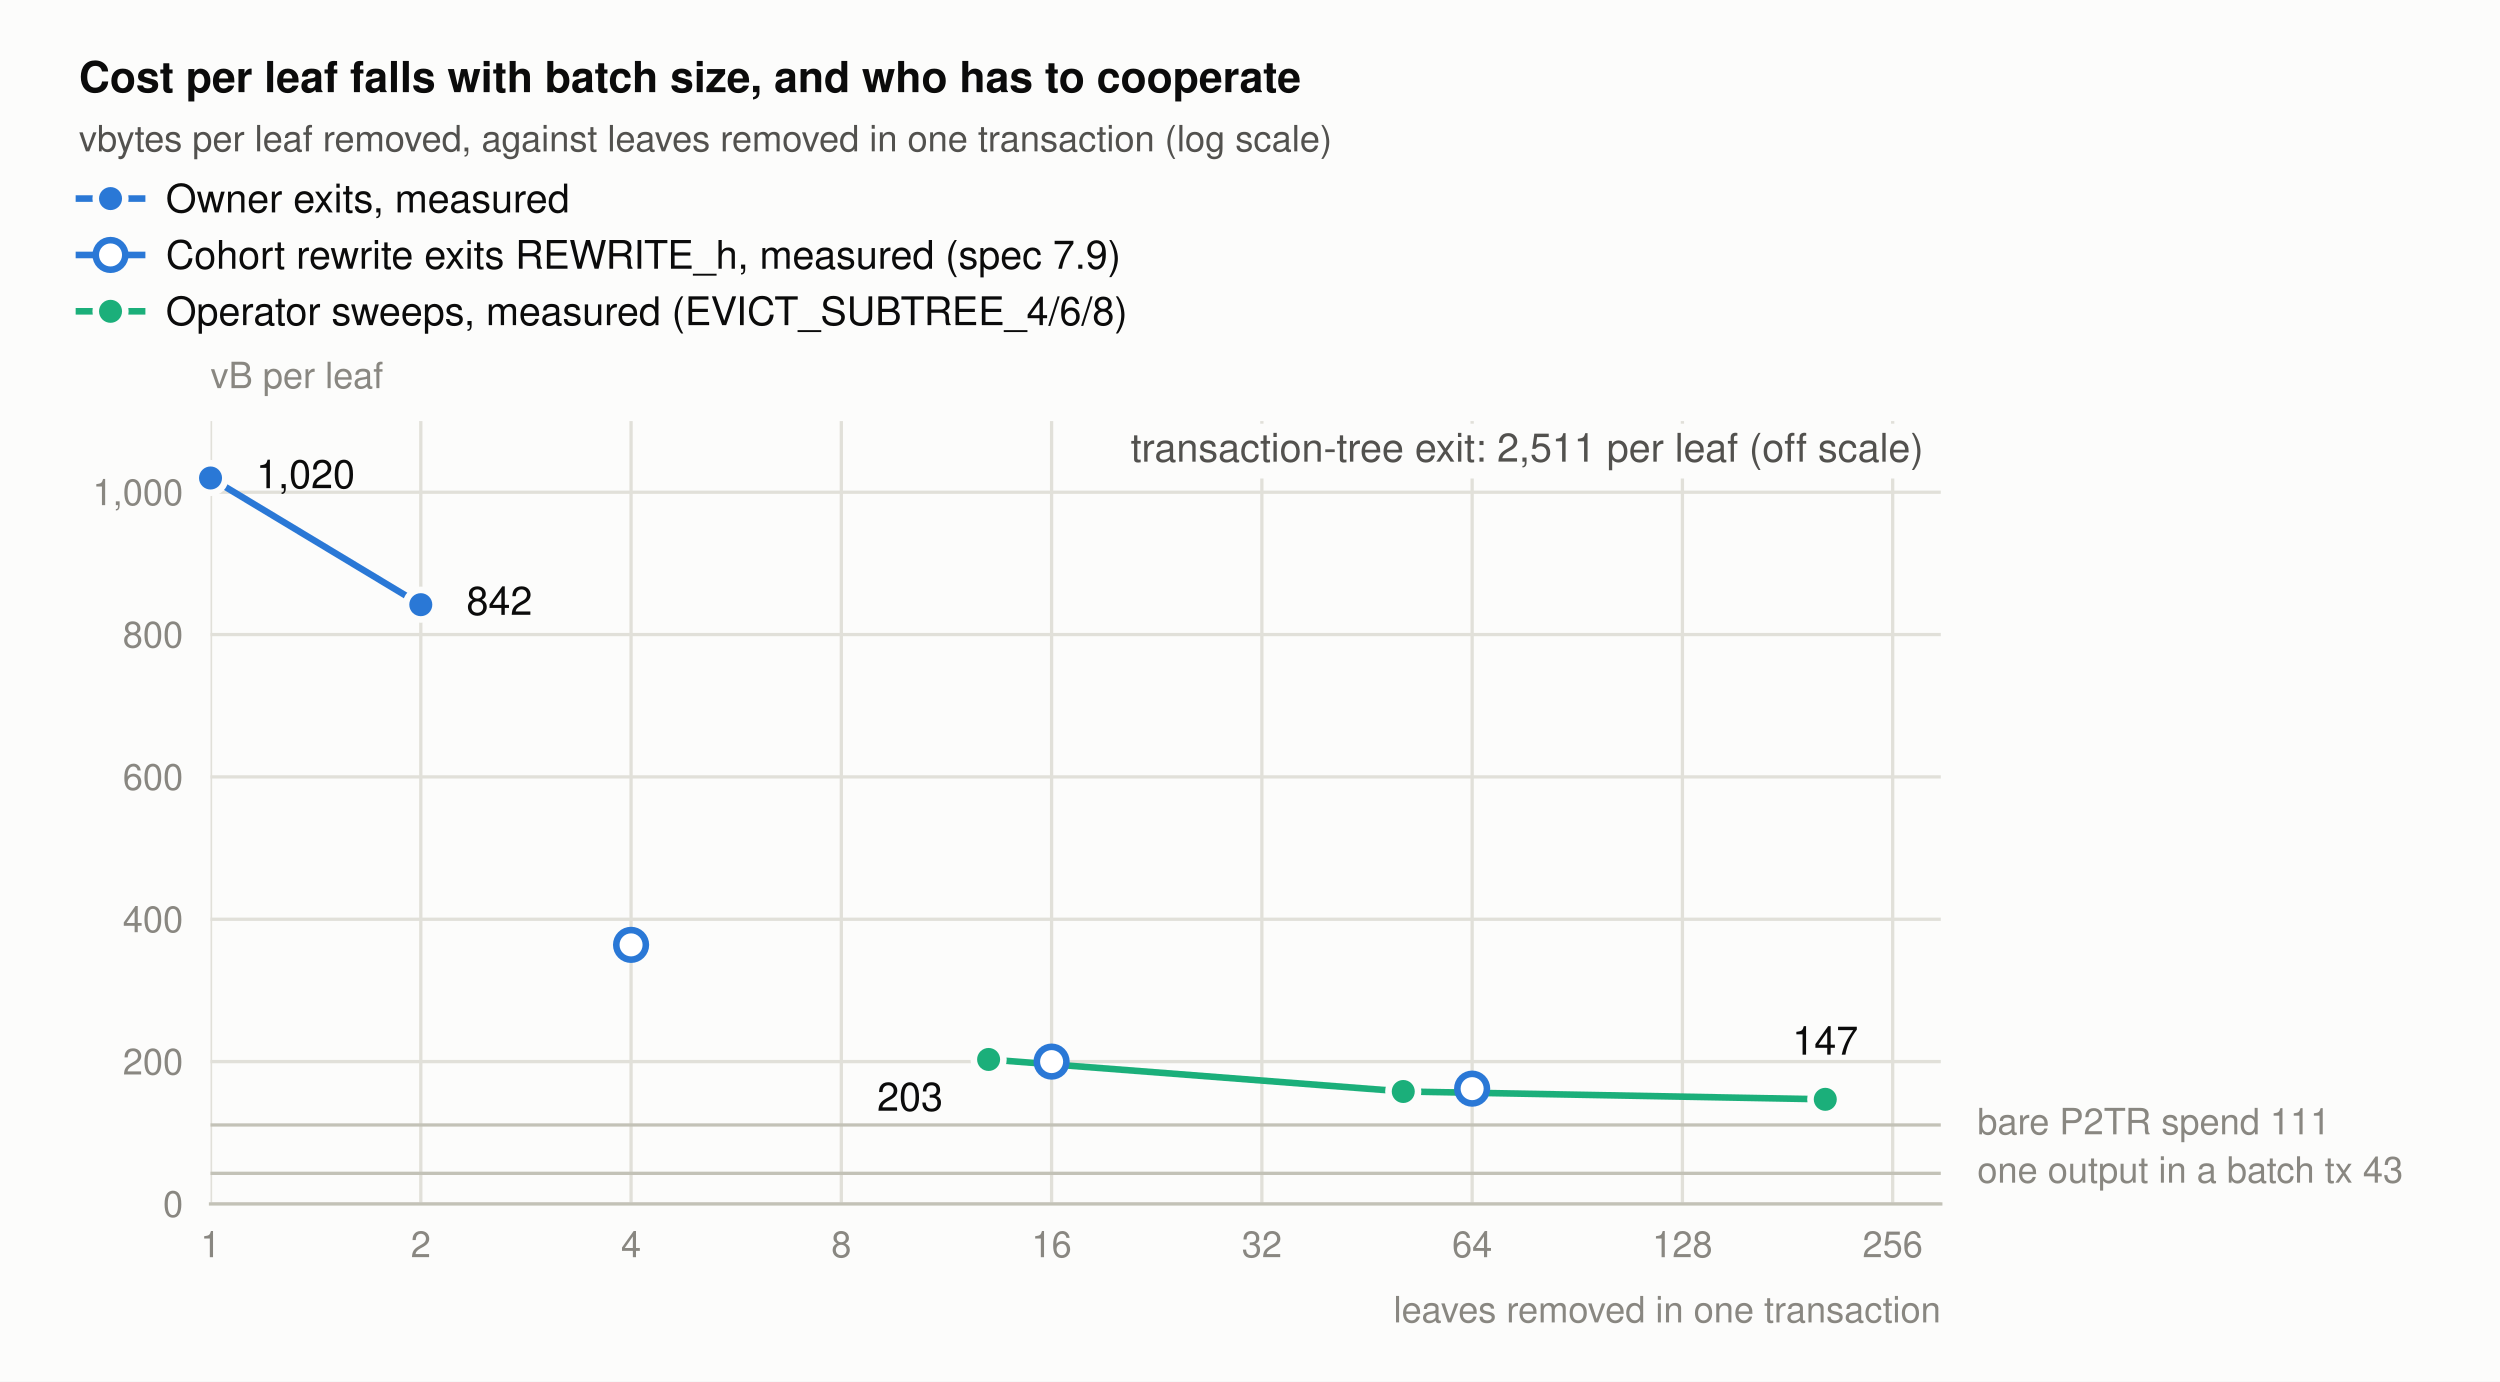
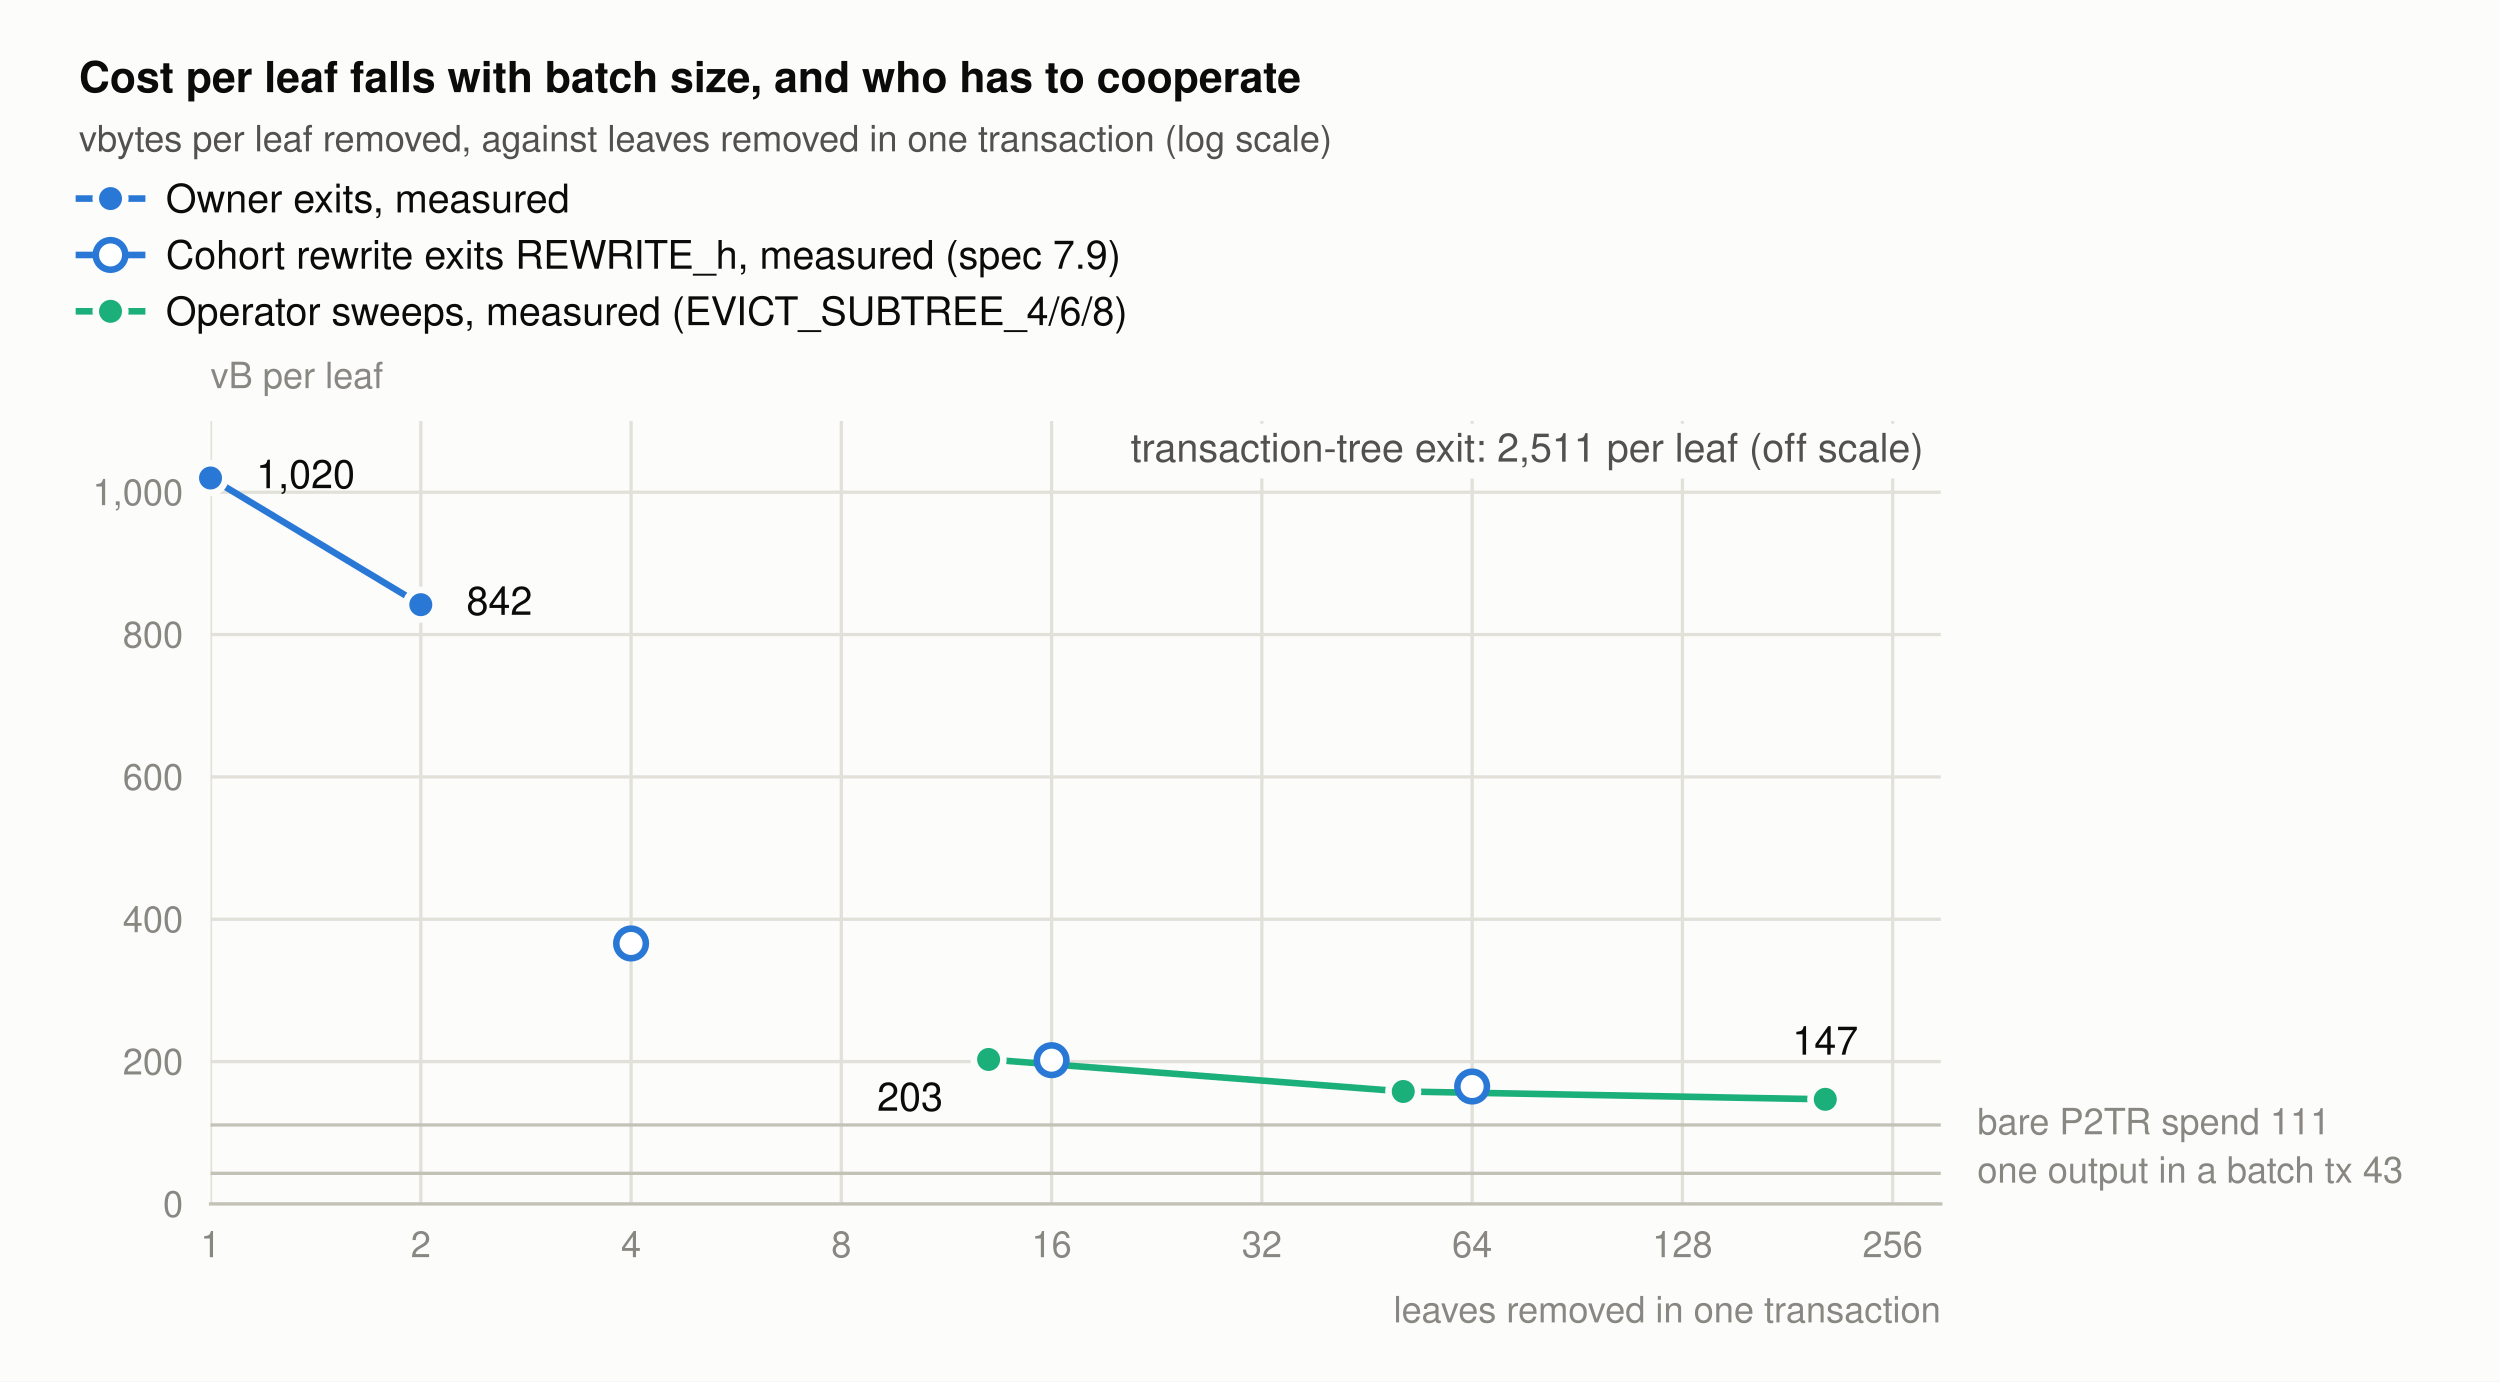
<svg xmlns="http://www.w3.org/2000/svg" xmlns:xlink="http://www.w3.org/1999/xlink" width="547.2pt" height="302.4pt" viewBox="0 0 547.2 302.4" version="1.1">
  <defs>
    <style type="text/css">*{stroke-linejoin: round; stroke-linecap: butt}</style>
  </defs>
  <g id="figure_1">
    <g id="patch_1">
      <path d="M 0 302.4  L 547.2 302.4  L 547.2 0  L 0 0  z " style="fill: #fcfcfb" />
    </g>
    <g id="axes_1">
      <g id="patch_2">
        <path d="M 46.08 263.52  L 424.8 263.52  L 424.8 92.16  L 46.08 92.16  z " style="fill: #fcfcfb" />
      </g>
      <g id="matplotlib.axis_1">
        <g id="xtick_1">
          <g id="line2d_1">
            <path d="M 46.08 263.52  L 46.08 92.16  " clip-path="url(#pd9cad47e11)" style="fill: none; stroke: #e1e0d9; stroke-width: 0.72; stroke-linecap: square" />
          </g>
          <g id="line2d_2" />
          <g id="text_1">
            <text style="font-size: 7.92px; font-family: 'Helvetica Neue', 'Helvetica', 'Arial', 'DejaVu Sans', sans-serif; text-anchor: middle; fill: #898781" x="46.08" y="275.175" transform="rotate(-0 46.08 275.1754)">1</text>
          </g>
        </g>
        <g id="xtick_2">
          <g id="line2d_3">
            <path d="M 92.104 263.52  L 92.104 92.16  " clip-path="url(#pd9cad47e11)" style="fill: none; stroke: #e1e0d9; stroke-width: 0.72; stroke-linecap: square" />
          </g>
          <g id="line2d_4" />
          <g id="text_2">
            <text style="font-size: 7.92px; font-family: 'Helvetica Neue', 'Helvetica', 'Arial', 'DejaVu Sans', sans-serif; text-anchor: middle; fill: #898781" x="92.104" y="275.175" transform="rotate(-0 92.10362 275.1754)">2</text>
          </g>
        </g>
        <g id="xtick_3">
          <g id="line2d_5">
            <path d="M 138.127 263.52  L 138.127 92.16  " clip-path="url(#pd9cad47e11)" style="fill: none; stroke: #e1e0d9; stroke-width: 0.72; stroke-linecap: square" />
          </g>
          <g id="line2d_6" />
          <g id="text_3">
            <text style="font-size: 7.92px; font-family: 'Helvetica Neue', 'Helvetica', 'Arial', 'DejaVu Sans', sans-serif; text-anchor: middle; fill: #898781" x="138.127" y="275.175" transform="rotate(-0 138.1272 275.1754)">4</text>
          </g>
        </g>
        <g id="xtick_4">
          <g id="line2d_7">
            <path d="M 184.151 263.52  L 184.151 92.16  " clip-path="url(#pd9cad47e11)" style="fill: none; stroke: #e1e0d9; stroke-width: 0.72; stroke-linecap: square" />
          </g>
          <g id="line2d_8" />
          <g id="text_4">
            <text style="font-size: 7.92px; font-family: 'Helvetica Neue', 'Helvetica', 'Arial', 'DejaVu Sans', sans-serif; text-anchor: middle; fill: #898781" x="184.151" y="275.175" transform="rotate(-0 184.1509 275.1754)">8</text>
          </g>
        </g>
        <g id="xtick_5">
          <g id="line2d_9">
            <path d="M 230.174 263.52  L 230.174 92.16  " clip-path="url(#pd9cad47e11)" style="fill: none; stroke: #e1e0d9; stroke-width: 0.72; stroke-linecap: square" />
          </g>
          <g id="line2d_10" />
          <g id="text_5">
            <text style="font-size: 7.92px; font-family: 'Helvetica Neue', 'Helvetica', 'Arial', 'DejaVu Sans', sans-serif; text-anchor: middle; fill: #898781" x="230.174" y="275.175" transform="rotate(-0 230.1745 275.1754)">16</text>
          </g>
        </g>
        <g id="xtick_6">
          <g id="line2d_11">
            <path d="M 276.198 263.52  L 276.198 92.16  " clip-path="url(#pd9cad47e11)" style="fill: none; stroke: #e1e0d9; stroke-width: 0.72; stroke-linecap: square" />
          </g>
          <g id="line2d_12" />
          <g id="text_6">
            <text style="font-size: 7.92px; font-family: 'Helvetica Neue', 'Helvetica', 'Arial', 'DejaVu Sans', sans-serif; text-anchor: middle; fill: #898781" x="276.198" y="275.175" transform="rotate(-0 276.1981 275.1754)">32</text>
          </g>
        </g>
        <g id="xtick_7">
          <g id="line2d_13">
            <path d="M 322.222 263.52  L 322.222 92.16  " clip-path="url(#pd9cad47e11)" style="fill: none; stroke: #e1e0d9; stroke-width: 0.72; stroke-linecap: square" />
          </g>
          <g id="line2d_14" />
          <g id="text_7">
            <text style="font-size: 7.92px; font-family: 'Helvetica Neue', 'Helvetica', 'Arial', 'DejaVu Sans', sans-serif; text-anchor: middle; fill: #898781" x="322.222" y="275.175" transform="rotate(-0 322.2217 275.1754)">64</text>
          </g>
        </g>
        <g id="xtick_8">
          <g id="line2d_15">
            <path d="M 368.245 263.52  L 368.245 92.16  " clip-path="url(#pd9cad47e11)" style="fill: none; stroke: #e1e0d9; stroke-width: 0.72; stroke-linecap: square" />
          </g>
          <g id="line2d_16" />
          <g id="text_8">
            <text style="font-size: 7.92px; font-family: 'Helvetica Neue', 'Helvetica', 'Arial', 'DejaVu Sans', sans-serif; text-anchor: middle; fill: #898781" x="368.245" y="275.175" transform="rotate(-0 368.2453 275.1754)">128</text>
          </g>
        </g>
        <g id="xtick_9">
          <g id="line2d_17">
            <path d="M 414.269 263.52  L 414.269 92.16  " clip-path="url(#pd9cad47e11)" style="fill: none; stroke: #e1e0d9; stroke-width: 0.72; stroke-linecap: square" />
          </g>
          <g id="line2d_18" />
          <g id="text_9">
            <text style="font-size: 7.92px; font-family: 'Helvetica Neue', 'Helvetica', 'Arial', 'DejaVu Sans', sans-serif; text-anchor: middle; fill: #898781" x="414.269" y="275.175" transform="rotate(-0 414.2689 275.1754)">256</text>
          </g>
        </g>
      </g>
      <g id="matplotlib.axis_2">
        <g id="ytick_1">
          <g id="line2d_19">
            <path d="M 46.08 263.52  L 424.8 263.52  " clip-path="url(#pd9cad47e11)" style="fill: none; stroke: #e1e0d9; stroke-width: 0.72; stroke-linecap: square" />
          </g>
          <g id="line2d_20" />
          <g id="text_10">
            <text style="font-size: 7.92px; font-family: 'Helvetica Neue', 'Helvetica', 'Arial', 'DejaVu Sans', sans-serif; text-anchor: end; fill: #898781" x="40.08" y="266.348" transform="rotate(-0 40.08 266.3477)">0</text>
          </g>
        </g>
        <g id="ytick_2">
          <g id="line2d_21">
            <path d="M 46.08 232.364  L 424.8 232.364  " clip-path="url(#pd9cad47e11)" style="fill: none; stroke: #e1e0d9; stroke-width: 0.72; stroke-linecap: square" />
          </g>
          <g id="line2d_22" />
          <g id="text_11">
            <text style="font-size: 7.92px; font-family: 'Helvetica Neue', 'Helvetica', 'Arial', 'DejaVu Sans', sans-serif; text-anchor: end; fill: #898781" x="40.08" y="235.191" transform="rotate(-0 40.08 235.1913)">200</text>
          </g>
        </g>
        <g id="ytick_3">
          <g id="line2d_23">
            <path d="M 46.08 201.207  L 424.8 201.207  " clip-path="url(#pd9cad47e11)" style="fill: none; stroke: #e1e0d9; stroke-width: 0.72; stroke-linecap: square" />
          </g>
          <g id="line2d_24" />
          <g id="text_12">
            <text style="font-size: 7.92px; font-family: 'Helvetica Neue', 'Helvetica', 'Arial', 'DejaVu Sans', sans-serif; text-anchor: end; fill: #898781" x="40.08" y="204.035" transform="rotate(-0 40.08 204.035)">400</text>
          </g>
        </g>
        <g id="ytick_4">
          <g id="line2d_25">
            <path d="M 46.08 170.051  L 424.8 170.051  " clip-path="url(#pd9cad47e11)" style="fill: none; stroke: #e1e0d9; stroke-width: 0.72; stroke-linecap: square" />
          </g>
          <g id="line2d_26" />
          <g id="text_13">
            <text style="font-size: 7.92px; font-family: 'Helvetica Neue', 'Helvetica', 'Arial', 'DejaVu Sans', sans-serif; text-anchor: end; fill: #898781" x="40.08" y="172.879" transform="rotate(-0 40.08 172.8786)">600</text>
          </g>
        </g>
        <g id="ytick_5">
          <g id="line2d_27">
            <path d="M 46.08 138.895  L 424.8 138.895  " clip-path="url(#pd9cad47e11)" style="fill: none; stroke: #e1e0d9; stroke-width: 0.72; stroke-linecap: square" />
          </g>
          <g id="line2d_28" />
          <g id="text_14">
            <text style="font-size: 7.92px; font-family: 'Helvetica Neue', 'Helvetica', 'Arial', 'DejaVu Sans', sans-serif; text-anchor: end; fill: #898781" x="40.08" y="141.722" transform="rotate(-0 40.08 141.7222)">800</text>
          </g>
        </g>
        <g id="ytick_6">
          <g id="line2d_29">
            <path d="M 46.08 107.738  L 424.8 107.738  " clip-path="url(#pd9cad47e11)" style="fill: none; stroke: #e1e0d9; stroke-width: 0.72; stroke-linecap: square" />
          </g>
          <g id="line2d_30" />
          <g id="text_15">
            <text style="font-size: 7.92px; font-family: 'Helvetica Neue', 'Helvetica', 'Arial', 'DejaVu Sans', sans-serif; text-anchor: end; fill: #898781" x="40.08" y="110.566" transform="rotate(-0 40.08 110.5659)">1,000</text>
          </g>
        </g>
      </g>
      <g id="line2d_31">
        <path d="M 46.08 246.228  L 424.8 246.228  " clip-path="url(#pd9cad47e11)" style="fill: none; stroke: #c3c2b7; stroke-width: 0.72; stroke-linecap: square" />
      </g>
      <g id="line2d_32">
        <path d="M 46.08 256.821  L 424.8 256.821  " clip-path="url(#pd9cad47e11)" style="fill: none; stroke: #c3c2b7; stroke-width: 0.72; stroke-linecap: square" />
      </g>
      <g id="patch_3">
        <path d="M 46.08 263.52  L 424.8 263.52  " style="fill: none; stroke: #c3c2b7; stroke-width: 0.72; stroke-linejoin: miter; stroke-linecap: square" />
      </g>
      <g id="text_16">
        <text style="font-size: 7.92px; font-family: 'Helvetica Neue', 'Helvetica', 'Arial', 'DejaVu Sans', sans-serif; text-anchor: start; fill: #898781" x="432.8" y="248.276" transform="rotate(-0 432.8 248.2757)">bare P2TR spend 111</text>
      </g>
      <g id="text_17">
        <text style="font-size: 7.92px; font-family: 'Helvetica Neue', 'Helvetica', 'Arial', 'DejaVu Sans', sans-serif; text-anchor: start; fill: #898781" x="432.8" y="258.869" transform="rotate(-0 432.8 258.8688)">one output in a batch tx 43</text>
      </g>
      <g id="text_18">
        <g id="patch_4">
          <path d="M 244.758 104.735  L 423 104.735  L 423 92.743  L 244.758 92.743  z " style="fill: #fcfcfb" />
        </g>
        <text style="font-size: 8.64px; font-family: 'Helvetica Neue', 'Helvetica', 'Arial', 'DejaVu Sans', sans-serif; text-anchor: end; fill: #52514e" x="421.013" y="101.046" transform="rotate(-0 421.0128 101.0457)">transaction-tree exit: 2,511 per leaf (off scale)</text>
      </g>
      <g id="line2d_33">
        <path d="M 216.388 231.896  L 307.146 238.906  L 399.517 240.62  " clip-path="url(#pd9cad47e11)" style="fill: none; stroke: #1baf7a; stroke-width: 1.44; stroke-linecap: round" />
      </g>
      <g id="line2d_34">
        <path d="M 46.08 104.623  L 92.104 132.352  " clip-path="url(#pd9cad47e11)" style="fill: none; stroke: #2a78d6; stroke-width: 1.44; stroke-linecap: round" />
      </g>
      <g id="text_19">
        <text style="font-size: 8.64px; font-family: 'Helvetica Neue', 'Helvetica', 'Arial', 'DejaVu Sans', sans-serif; text-anchor: start; fill: #0b0b0b" x="56.08" y="106.856" transform="rotate(-0 56.08 106.8561)">1,020</text>
      </g>
      <g id="text_20">
        <text style="font-size: 8.64px; font-family: 'Helvetica Neue', 'Helvetica', 'Arial', 'DejaVu Sans', sans-serif; text-anchor: start; fill: #0b0b0b" x="102.104" y="134.585" transform="rotate(-0 102.1036 134.5853)">842</text>
      </g>
      <g id="text_21">
        <text style="font-size: 8.64px; font-family: 'Helvetica Neue', 'Helvetica', 'Arial', 'DejaVu Sans', sans-serif; text-anchor: end; fill: #0b0b0b" x="206.388" y="243.13" transform="rotate(-0 206.3876 243.1299)">203</text>
      </g>
      <g id="text_22">
        <text style="font-size: 8.64px; font-family: 'Helvetica Neue', 'Helvetica', 'Arial', 'DejaVu Sans', sans-serif; text-anchor: middle; fill: #0b0b0b" x="399.517" y="230.854" transform="rotate(-0 399.5175 230.8536)">147</text>
      </g>
      <g id="line2d_35">
        <defs>
          <path id="m87397ed6df" d="M 0 3.24  C 0.859 3.24 1.683 2.899 2.291 2.291  C 2.899 1.683 3.24 0.859 3.24 0  C 3.24 -0.859 2.899 -1.683 2.291 -2.291  C 1.683 -2.899 0.859 -3.24 0 -3.24  C -0.859 -3.24 -1.683 -2.899 -2.291 -2.291  C -2.899 -1.683 -3.24 -0.859 -3.24 0  C -3.24 0.859 -2.899 1.683 -2.291 2.291  C -1.683 2.899 -0.859 3.24 0 3.24  z " style="stroke: #fcfcfb; stroke-width: 1.44" />
        </defs>
        <g>
          <use xlink:href="#m87397ed6df" x="216.388" y="231.896" style="fill: #1baf7a; stroke: #fcfcfb; stroke-width: 1.44" />
          <use xlink:href="#m87397ed6df" x="307.146" y="238.906" style="fill: #1baf7a; stroke: #fcfcfb; stroke-width: 1.44" />
          <use xlink:href="#m87397ed6df" x="399.517" y="240.62" style="fill: #1baf7a; stroke: #fcfcfb; stroke-width: 1.44" />
        </g>
      </g>
      <g id="line2d_36">
        <defs>
          <path id="mdf79b5d5d5" d="M 0 3.24  C 0.859 3.24 1.683 2.899 2.291 2.291  C 2.899 1.683 3.24 0.859 3.24 0  C 3.24 -0.859 2.899 -1.683 2.291 -2.291  C 1.683 -2.899 0.859 -3.24 0 -3.24  C -0.859 -3.24 -1.683 -2.899 -2.291 -2.291  C -2.899 -1.683 -3.24 -0.859 -3.24 0  C -3.24 0.859 -2.899 1.683 -2.291 2.291  C -1.683 2.899 -0.859 3.24 0 3.24  z " style="stroke: #2a78d6; stroke-width: 1.44" />
        </defs>
        <g>
-           <use xlink:href="#mdf79b5d5d5" x="138.127" y="206.815" style="fill: #ffffff; stroke: #2a78d6; stroke-width: 1.44" />
-           <use xlink:href="#mdf79b5d5d5" x="230.174" y="232.364" style="fill: #ffffff; stroke: #2a78d6; stroke-width: 1.44" />
-           <use xlink:href="#mdf79b5d5d5" x="322.222" y="238.283" style="fill: #ffffff; stroke: #2a78d6; stroke-width: 1.44" />
+           <use xlink:href="#mdf79b5d5d5" x="138.127" y="206.504" style="fill: #ffffff; stroke: #2a78d6; stroke-width: 1.44" />
+           <use xlink:href="#mdf79b5d5d5" x="230.174" y="232.052" style="fill: #ffffff; stroke: #2a78d6; stroke-width: 1.44" />
+           <use xlink:href="#mdf79b5d5d5" x="322.222" y="237.816" style="fill: #ffffff; stroke: #2a78d6; stroke-width: 1.44" />
        </g>
      </g>
      <g id="line2d_37">
        <defs>
          <path id="m91e511d111" d="M 0 3.24  C 0.859 3.24 1.683 2.899 2.291 2.291  C 2.899 1.683 3.24 0.859 3.24 0  C 3.24 -0.859 2.899 -1.683 2.291 -2.291  C 1.683 -2.899 0.859 -3.24 0 -3.24  C -0.859 -3.24 -1.683 -2.899 -2.291 -2.291  C -2.899 -1.683 -3.24 -0.859 -3.24 0  C -3.24 0.859 -2.899 1.683 -2.291 2.291  C -1.683 2.899 -0.859 3.24 0 3.24  z " style="stroke: #fcfcfb; stroke-width: 1.44" />
        </defs>
        <g>
          <use xlink:href="#m91e511d111" x="46.08" y="104.623" style="fill: #2a78d6; stroke: #fcfcfb; stroke-width: 1.44" />
          <use xlink:href="#m91e511d111" x="92.104" y="132.352" style="fill: #2a78d6; stroke: #fcfcfb; stroke-width: 1.44" />
        </g>
      </g>
    </g>
    <g id="text_23">
      <text style="font-weight: 600; font-size: 9.36px; font-family: 'Helvetica Neue', 'Helvetica', 'Arial', 'DejaVu Sans', sans-serif; text-anchor: start; fill: #0b0b0b" x="17.28" y="20.16" transform="rotate(-0 17.28 20.16)">Cost per leaf falls with batch size, and who has to cooperate</text>
    </g>
    <g id="text_24">
      <text style="font-size: 7.92px; font-family: 'Helvetica Neue', 'Helvetica', 'Arial', 'DejaVu Sans', sans-serif; text-anchor: start; fill: #52514e" x="17.28" y="33.12" transform="rotate(-0 17.28 33.12)">vbytes per leaf removed, against leaves removed in one transaction (log scale)</text>
    </g>
    <g id="text_25">
      <text style="font-size: 7.92px; font-family: 'Helvetica Neue', 'Helvetica', 'Arial', 'DejaVu Sans', sans-serif; text-anchor: end; fill: #898781" x="424.8" y="289.44" transform="rotate(-0 424.8 289.44)">leaves removed in one transaction</text>
    </g>
    <g id="text_26">
      <text style="font-size: 7.92px; font-family: 'Helvetica Neue', 'Helvetica', 'Arial', 'DejaVu Sans', sans-serif; text-anchor: start; fill: #898781" x="46.08" y="84.96" transform="rotate(-0 46.08 84.96)">vB per leaf</text>
    </g>
    <g id="legend_1">
      <g id="line2d_38">
        <path d="M 17.28 43.465  L 24.192 43.465  L 31.104 43.465  " style="fill: none; stroke: #2a78d6; stroke-width: 1.44; stroke-linecap: square" />
        <g>
          <use xlink:href="#m91e511d111" x="24.192" y="43.465" style="fill: #2a78d6; stroke: #fcfcfb; stroke-width: 1.44" />
        </g>
      </g>
      <g id="text_27">
        <text style="font-size: 8.64px; font-family: 'Helvetica Neue', 'Helvetica', 'Arial', 'DejaVu Sans', sans-serif; text-anchor: start; fill: #0b0b0b" x="36.288" y="46.489" transform="rotate(-0 36.288 46.4895)">Owner exits, measured</text>
      </g>
      <g id="line2d_39">
        <path d="M 17.28 55.803  L 24.192 55.803  L 31.104 55.803  " style="fill: none; stroke: #2a78d6; stroke-width: 1.44; stroke-linecap: square" />
        <g>
          <use xlink:href="#mdf79b5d5d5" x="24.192" y="55.803" style="fill: #ffffff; stroke: #2a78d6; stroke-width: 1.44" />
        </g>
      </g>
      <g id="text_28">
        <text style="font-size: 8.64px; font-family: 'Helvetica Neue', 'Helvetica', 'Arial', 'DejaVu Sans', sans-serif; text-anchor: start; fill: #0b0b0b" x="36.288" y="58.827" transform="rotate(-0 36.288 58.82715)">Cohort rewrite exits REWRITE_h, measured (spec 7.9)</text>
      </g>
      <g id="line2d_40">
        <path d="M 17.28 68.141  L 24.192 68.141  L 31.104 68.141  " style="fill: none; stroke: #1baf7a; stroke-width: 1.44; stroke-linecap: square" />
        <g>
          <use xlink:href="#m87397ed6df" x="24.192" y="68.141" style="fill: #1baf7a; stroke: #fcfcfb; stroke-width: 1.44" />
        </g>
      </g>
      <g id="text_29">
        <text style="font-size: 8.64px; font-family: 'Helvetica Neue', 'Helvetica', 'Arial', 'DejaVu Sans', sans-serif; text-anchor: start; fill: #0b0b0b" x="36.288" y="71.165" transform="rotate(-0 36.288 71.1648)">Operator sweeps, measured (EVICT_SUBTREE_4/6/8)</text>
      </g>
    </g>
  </g>
  <defs>
    <clipPath id="pd9cad47e11">
      <rect x="46.08" y="92.16" width="378.72" height="171.36" />
    </clipPath>
  </defs>
</svg>
